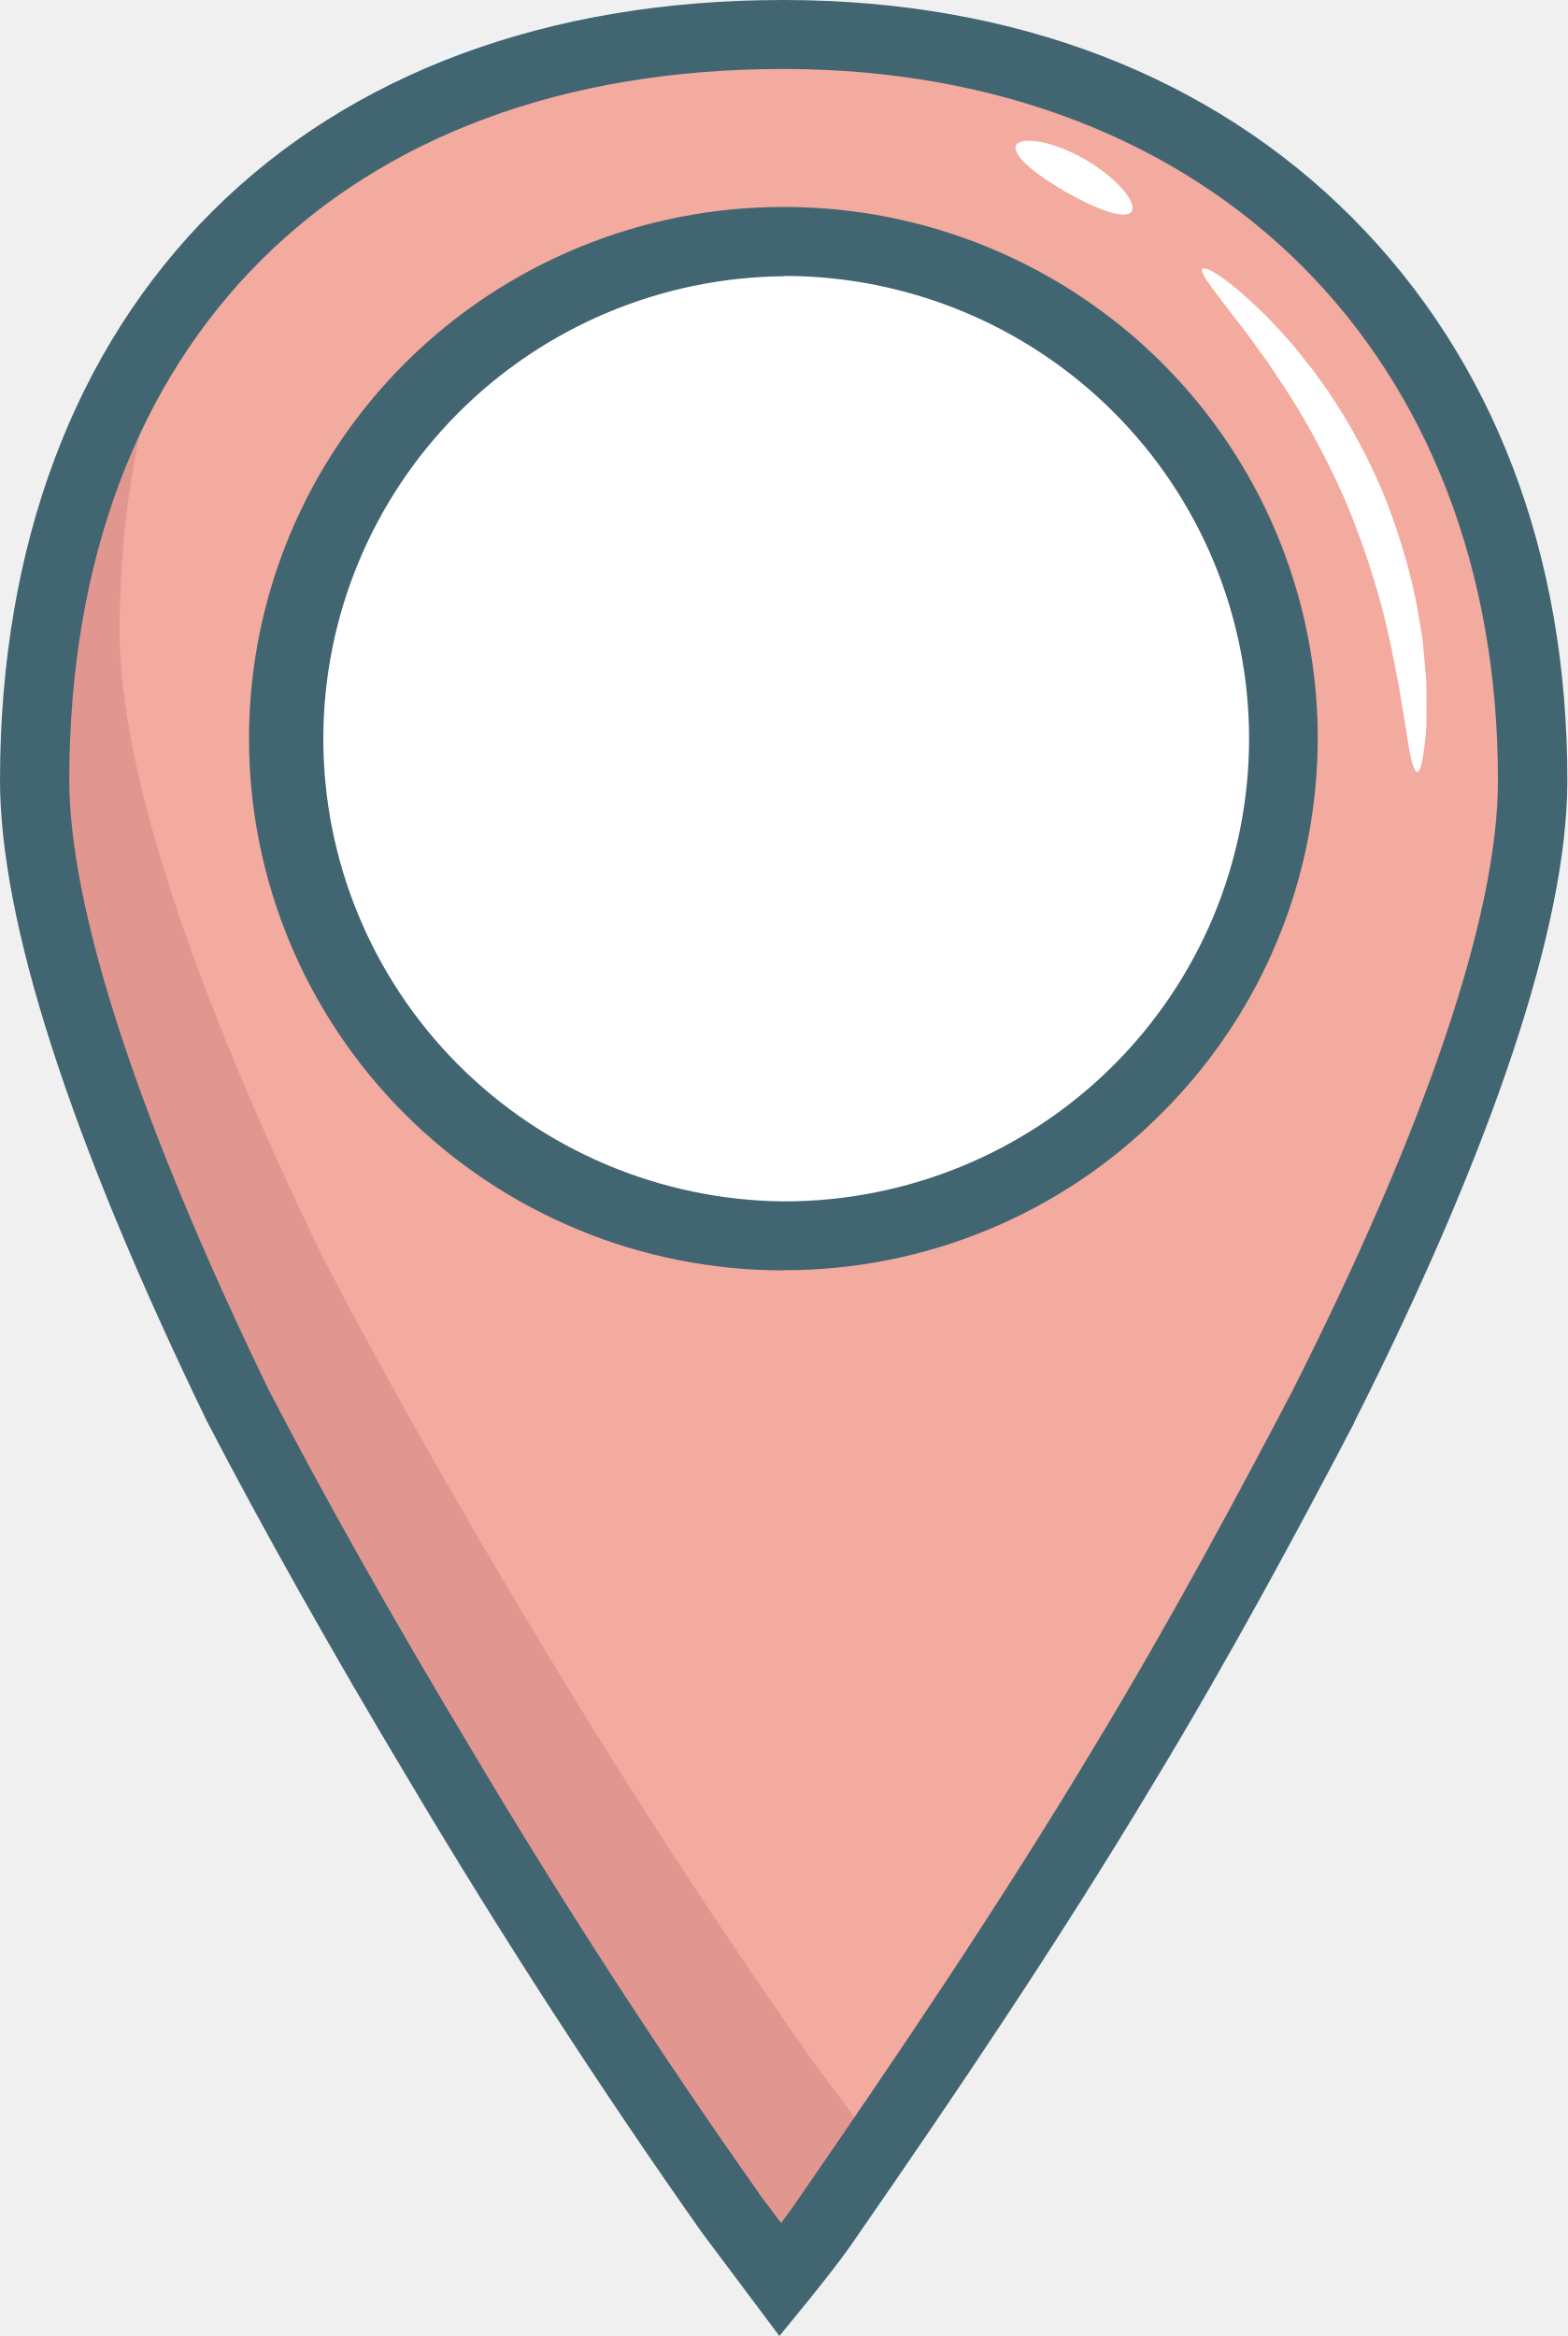
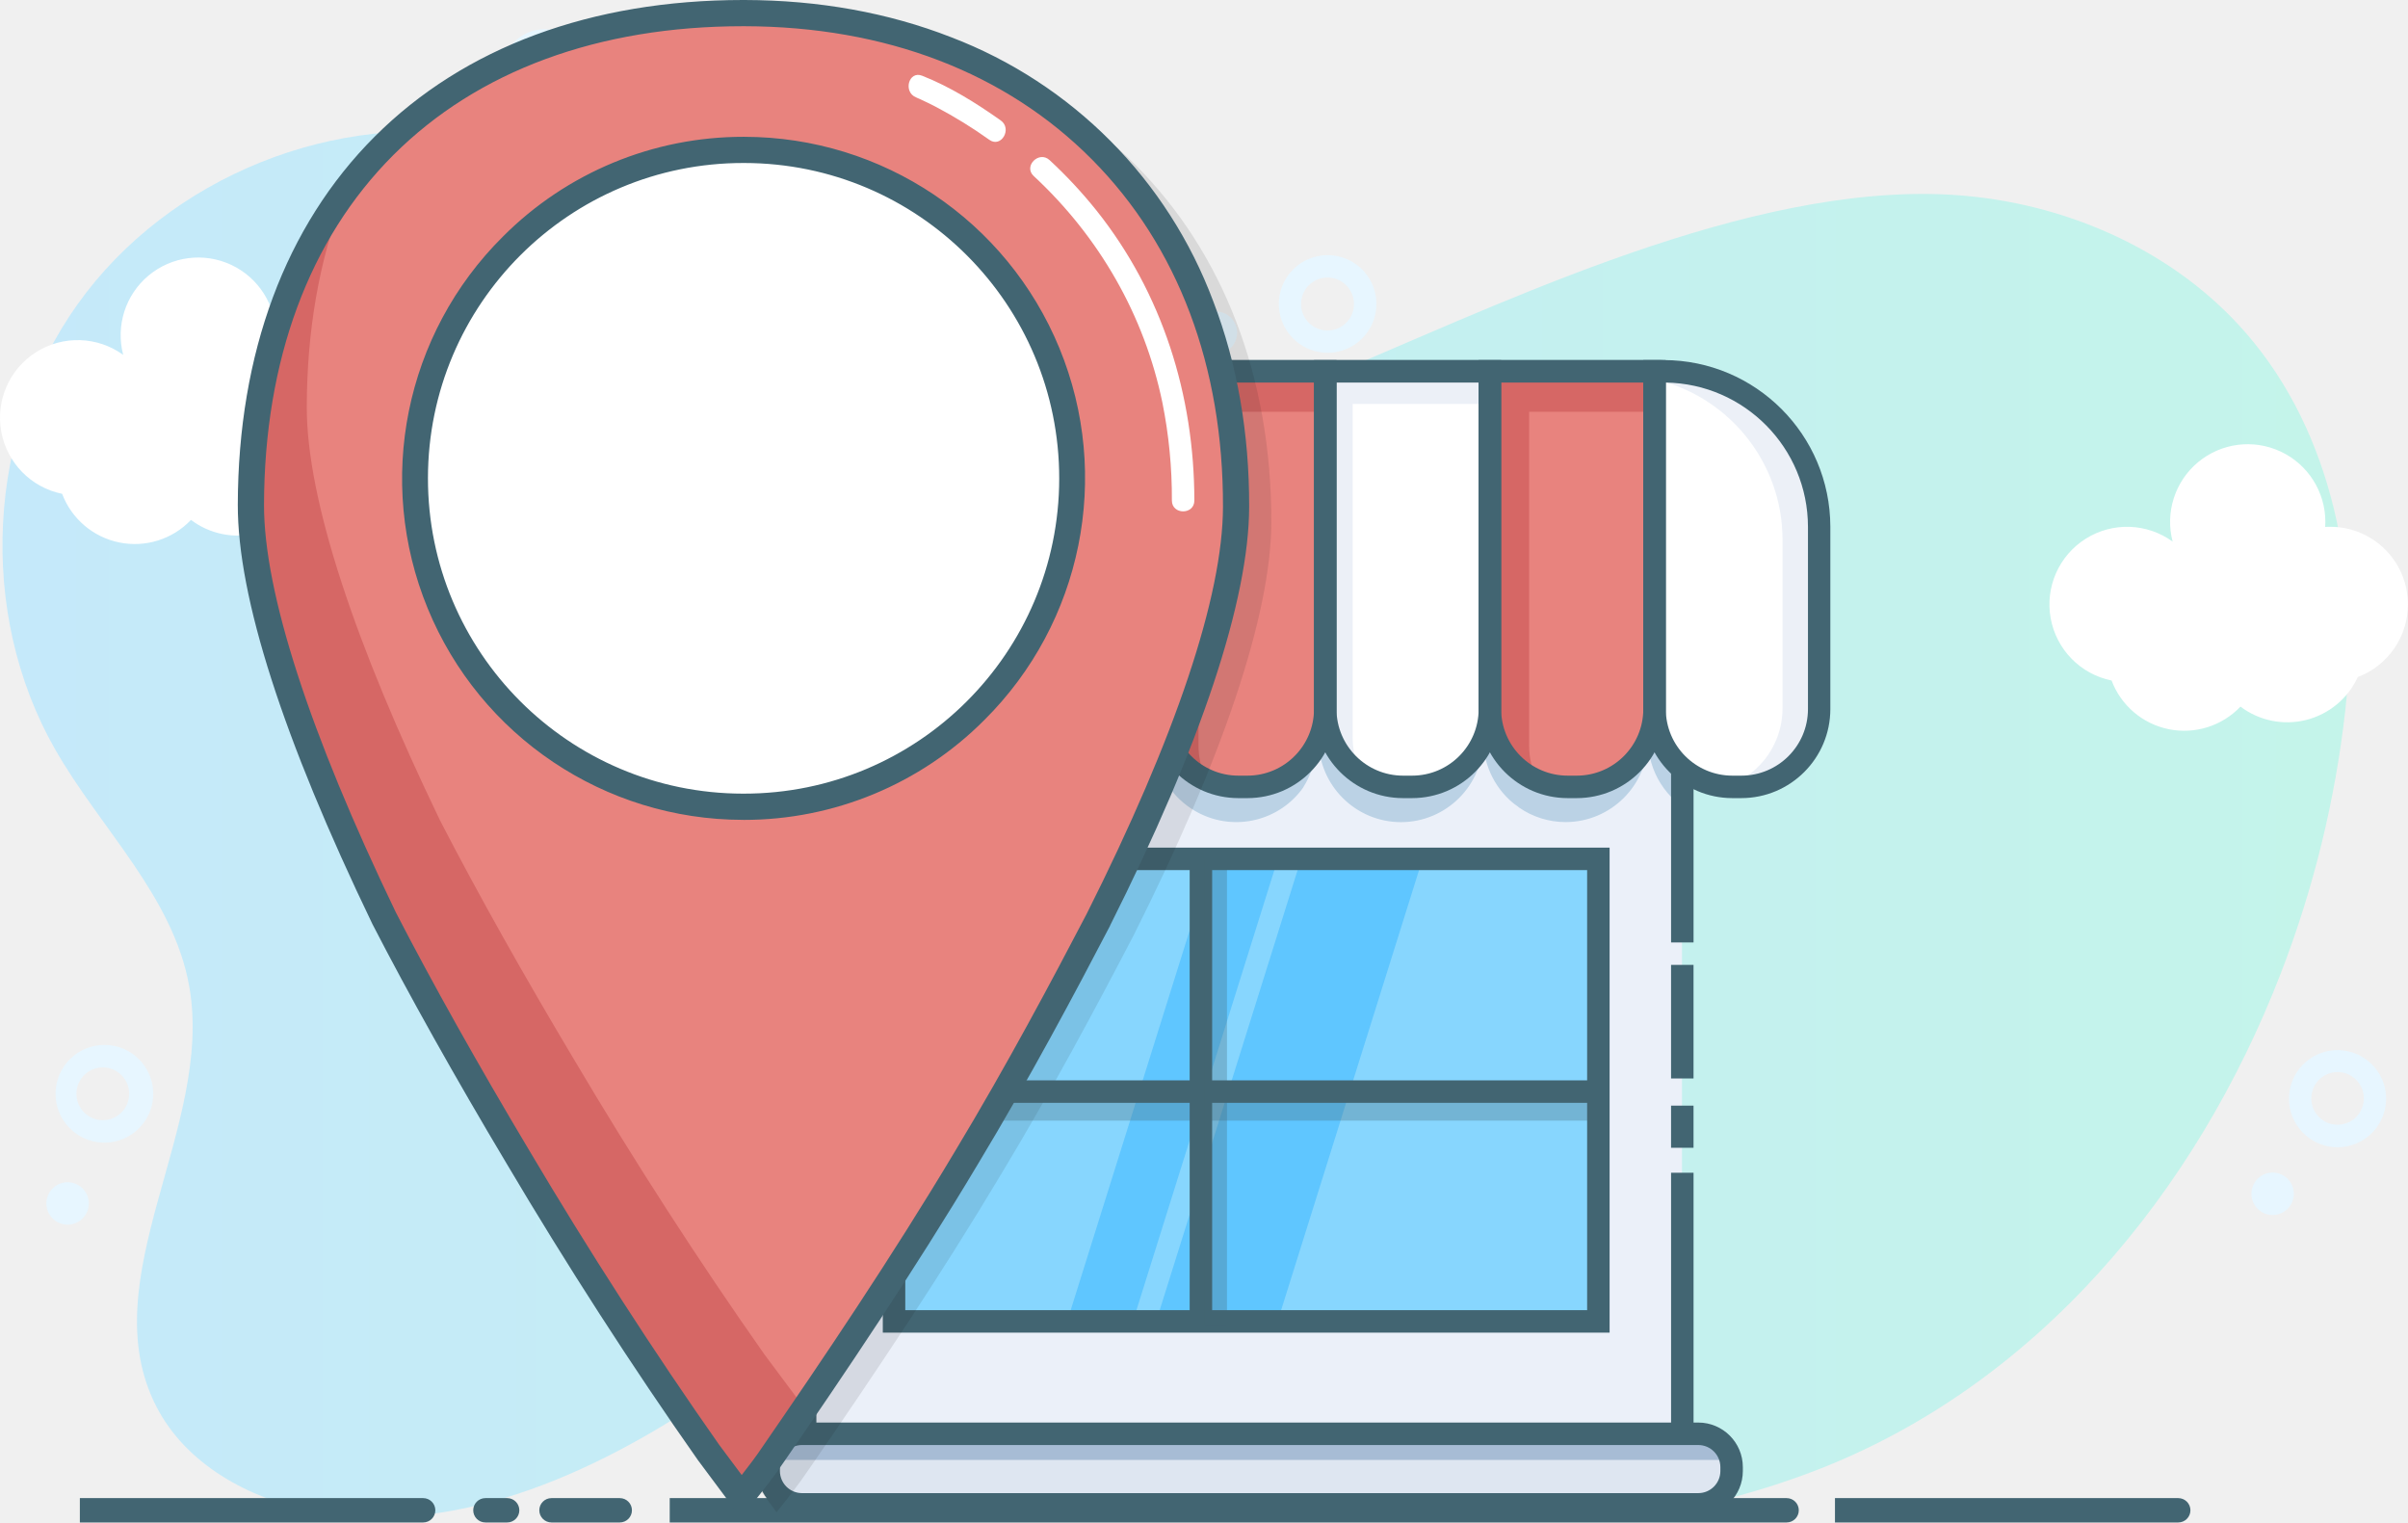
- <svg xmlns="http://www.w3.org/2000/svg" width="53" height="79" viewBox="0 0 53 79" fill="none">
-   <g clip-path="url(#clip0_2_110)">
-     <path d="M16.285 6.849C15.76 6.849 15.248 6.694 14.811 6.404C14.375 6.114 14.035 5.701 13.834 5.218C13.633 4.736 13.581 4.205 13.683 3.692C13.785 3.18 14.038 2.709 14.409 2.34C14.78 1.971 15.253 1.719 15.768 1.617C16.282 1.515 16.816 1.568 17.3 1.767C17.785 1.967 18.2 2.306 18.491 2.74C18.783 3.175 18.938 3.685 18.938 4.208C18.937 4.908 18.658 5.579 18.16 6.074C17.663 6.57 16.988 6.848 16.285 6.849ZM16.285 3.566C16.158 3.566 16.033 3.604 15.927 3.674C15.821 3.745 15.739 3.845 15.69 3.962C15.641 4.079 15.628 4.208 15.653 4.333C15.678 4.457 15.739 4.572 15.829 4.661C15.92 4.751 16.034 4.812 16.159 4.837C16.285 4.862 16.414 4.849 16.532 4.8C16.649 4.752 16.75 4.67 16.821 4.564C16.892 4.459 16.93 4.335 16.93 4.208C16.93 4.123 16.913 4.04 16.881 3.962C16.848 3.884 16.801 3.814 16.741 3.754C16.681 3.694 16.61 3.647 16.532 3.615C16.454 3.583 16.37 3.566 16.285 3.566Z" fill="#E7F6FF" />
-     <path d="M21.019 6.902C21.533 6.902 21.95 6.487 21.95 5.976C21.95 5.464 21.533 5.049 21.019 5.049C20.505 5.049 20.088 5.464 20.088 5.976C20.088 6.487 20.505 6.902 21.019 6.902Z" fill="#E7F6FF" />
-     <g opacity="0.5">
-       <path opacity="0.5" d="M34.509 54.307V56.342C33.918 58.213 32.989 60.403 31.768 62.817C31.266 63.776 30.729 64.787 30.153 65.827C30.547 65.16 30.925 64.509 31.29 63.859C30.865 64.662 30.414 65.497 29.939 66.345V63.179L30.08 62.914L29.939 63.164V63.047C30.151 62.648 30.358 62.26 30.558 61.881C31.882 59.258 32.865 56.903 33.444 54.93C33.804 54.729 34.159 54.52 34.509 54.307Z" fill="#BBD2E5" />
+ <svg xmlns="http://www.w3.org/2000/svg" viewBox="0 0 1286.04 813.04">
+   <defs>
+     <style>.cls-1{fill:url(#linear-gradient);}.cls-2{fill:#e7f6ff;}.cls-3{fill:none;}.cls-19,.cls-4{fill:#426572;}.cls-5{fill:#fff;}.cls-6{fill:#ebf0f9;}.cls-13,.cls-7{opacity:0.5;}.cls-8{fill:#bbd2e5;}.cls-9{fill:#87d6fe;}.cls-10{fill:#37b5ff;}.cls-11{fill:#ef4f43;}.cls-12{fill:#e8837e;}.cls-13{fill:#d9e2ef;}.cls-14{fill:#dd3e3a;}.cls-15{fill:#d66765;}.cls-16{fill:#dee6f1;}.cls-17{fill:#a7bcd5;}.cls-18{fill:#070707;opacity:0.1;}.cls-19{opacity:0.3;}</style>
+     <linearGradient id="linear-gradient" x1="1.32" y1="441.3" x2="1254.6" y2="441.3" gradientUnits="userSpaceOnUse">
+       <stop offset="0" stop-color="#c5e9fa" />
+       <stop offset="1" stop-color="#c4f4ea" />
+     </linearGradient>
+   </defs>
+   <g id="Layer_2" data-name="Layer 2">
+     <g id="Layer_1-2" data-name="Layer 1">
+       <path class="cls-1" d="M1218.18,519.57c-45.45,117.68-130.9,220.78-249.59,266.09a431.14,431.14,0,0,1-47.21,14.95C836.7,822.2,744.06,814.69,666,775.35c-33.13-16.71-63.34-38.79-96.59-55.26S498.19,692.84,462,701c-31.16,7-57.45,27.06-83.92,44.93-62.4,42.13-137.43,75.47-211.32,61-34-6.65-67.48-25.07-83.27-55.86-34.9-68.07,30.92-149,17.59-224.28C92.54,478.58,53.57,442.5,29.35,400c-41.44-72.73-36.53-169.34,12.06-237.5S179.74,58.19,262,73.65C362.31,92.51,438.15,177.4,535.69,207.44c61,18.77,127.23,13.17,185.49-11.55,94.13-39.95,223.45-101.22,329.38-91.24,56.33,5.31,111.58,30.31,148.76,73,47,53.89,61.09,130.4,53.25,201.46A563.35,563.35,0,0,1,1218.18,519.57Z" />
+       <path class="cls-2" d="M1248.42,612.65a26.3,26.3,0,0,1-6.2-.75,25.94,25.94,0,1,1,6.2.75Zm0-40.18a14.09,14.09,0,0,0-3.32,27.77h0a14.08,14.08,0,1,0,3.32-27.77Z" />
+       <circle class="cls-2" cx="1213.76" cy="637.51" r="11.33" transform="translate(308.16 1666.84) rotate(-76.37)" />
+       <path class="cls-2" d="M55.19,610.18a26.09,26.09,0,1,1,1.14,0Zm0-40.17H54.6a14.09,14.09,0,1,0,.61,0Z" />
+       <circle class="cls-2" cx="36.08" cy="642.65" r="11.33" transform="translate(-27.64 2.15) rotate(-2.47)" />
+       <path class="cls-2" d="M709.08,188.38A26.06,26.06,0,1,1,724,183.66,26.07,26.07,0,0,1,709.08,188.38ZM709,148.21a14.14,14.14,0,1,0,2.47.22A14.17,14.17,0,0,0,709,148.21Z" />
+       <circle class="cls-2" cx="649.4" cy="177.7" r="11.33" transform="translate(15.66 405.03) rotate(-35.04)" />
+       <rect class="cls-3" x="713.36" y="175.25" width="44.48" height="44.48" />
+       <rect class="cls-3" x="713.36" y="175.25" width="44.48" height="44.48" />
+       <path class="cls-4" d="M839.66,794.24" />
+       <path class="cls-5" d="M1286,322.77a41.46,41.46,0,0,0-41.46-41.46c-.92,0-1.83,0-2.73.09.06-.9.09-1.81.09-2.73a41.46,41.46,0,1,0-81.56,10.54,41.46,41.46,0,1,0-32.61,74.19,41.46,41.46,0,0,0,68.84,13.94,41.46,41.46,0,0,0,62.66-15.8A41.47,41.47,0,0,0,1286,322.77Z" />
+       <path class="cls-5" d="M191.45,223.07A41.46,41.46,0,0,0,150,181.61c-.92,0-1.83,0-2.73.09.06-.9.09-1.81.09-2.73A41.46,41.46,0,1,0,65.8,189.51,41.46,41.46,0,1,0,33.18,263.7,41.46,41.46,0,0,0,102,277.64a41.46,41.46,0,0,0,62.66-15.8A41.47,41.47,0,0,0,191.45,223.07Z" />
+       <path class="cls-4" d="M954.18,813H357.68V800h596.5a6.5,6.5,0,0,1,0,13Z" />
+       <path class="cls-4" d="M331,813H294.53a6.5,6.5,0,0,1,0-13H331a6.5,6.5,0,1,1,0,13Z" />
+       <path class="cls-4" d="M270.86,813H259.24a6.5,6.5,0,0,1,0-13h11.62a6.5,6.5,0,0,1,0,13Z" />
+       <path class="cls-4" d="M1163.34,813H980V800h183.34a6.5,6.5,0,0,1,0,13Z" />
+       <path class="cls-4" d="M226,813H42.65V800H226a6.5,6.5,0,1,1,0,13Z" />
+       <path class="cls-2" d="M291,61.85a23.12,23.12,0,1,1,23.12-23.12A23.15,23.15,0,0,1,291,61.85Zm0-34.25a11.12,11.12,0,1,0,11.12,11.13A11.14,11.14,0,0,0,291,27.6Z" />
+       <circle class="cls-2" cx="340.16" cy="57.17" r="9.66" />
+       <rect class="cls-6" x="429.85" y="200.93" width="468.45" height="578.68" rx="12" ry="12" />
+       <g class="cls-7">
+         <path class="cls-8" d="M480.27,561.42v21.22c-6.14,19.53-15.79,42.36-28.46,67.56-5.21,10-10.8,20.55-16.77,31.39,4.08-6.88,8-13.76,11.8-20.53-4.42,8.39-9.1,17.09-14,25.95v-33q.74-1.38,1.47-2.76c-.49.87-1,1.74-1.47,2.61v-1.22q3.31-6.24,6.43-12.25c13.76-27.36,24-51.94,30-72.52C472.95,565.82,476.63,563.65,480.27,561.42Z" />
+       </g>
+       <rect class="cls-9" x="478.18" y="459.28" width="376.16" height="247.05" />
+       <g class="cls-7">
+         <polygon class="cls-10" points="682.27 459.29 604.84 706.33 569.72 706.33 647.15 459.29 682.27 459.29" />
+         <polygon class="cls-10" points="759.55 459.29 682.11 706.33 617.26 706.33 694.69 459.29 759.55 459.29" />
+       </g>
+       <path class="cls-8" d="M900.39,222.08v209c-.24-.19-.47-.39-.7-.59a43.69,43.69,0,0,1-4-3.94c-.24-.26-.47-.52-.7-.78v2.16A44.15,44.15,0,0,1,881.82,407a43.41,43.41,0,0,1-1.67-12,44.1,44.1,0,0,1-44,44,43.69,43.69,0,0,1-24.84-7.75q-1.36-1.09-2.62-2.3c.5.53,1,1,1.56,1.54a44,44,0,0,1-18.05-35.45,44.1,44.1,0,0,1-44,44,44.09,44.09,0,0,1-44-44,43.48,43.48,0,0,1-1,9.15c-.24-1-.45-2.08-.6-3.14a43.56,43.56,0,0,1-6.53,19.33l0,.07a43.82,43.82,0,0,1-55.92,13.66,44.35,44.35,0,0,1-23-30.31h0a43.71,43.71,0,0,1-.89-8.76,43.71,43.71,0,0,1-.89,8.76h0a44,44,0,0,1-78.9,16.64l0-.07a43.59,43.59,0,0,1-6.7-23.25,43.82,43.82,0,0,1-.51,6.66,43.71,43.71,0,0,1-.89-8.76,43.56,43.56,0,0,1-.31,5.16h0A44.12,44.12,0,0,1,484.46,439a43.58,43.58,0,0,1-20.1-4.89,44.54,44.54,0,0,1-15.72-13.66l0-.07a43.48,43.48,0,0,1-6-15.46c-.13.7-.27,1.4-.43,2.08a43.41,43.41,0,0,1-1.67-12,43.64,43.64,0,0,1-8.54,26l-.7.93a41.7,41.7,0,0,1-4,4.49v-202c1.55-.57,3.12-1.09,4.72-1.56l1.53-.44c2.07-.59,4.18-1.1,6.32-1.53v-1.17h87.93v19h4.19V220.61h-2.09v-.84H615v14.8h.7v-14.8H702.2v19h5.58V220.61h-3.49v-.84H878.06v1.17l2.09.45v17.36h4.19v-16.3A84.86,84.86,0,0,1,895,226.19l.7.3c1.36.59,2.7,1.21,4,1.88v-.22a8.39,8.39,0,0,0-4-7.15l-.06,0h.06C897.27,221.3,898.84,221.66,900.39,222.08Z" />
+       <path class="cls-4" d="M886.47,783H442a18,18,0,0,1-18-18V210.28a18,18,0,0,1,18-18H886.47a18,18,0,0,1,18,18v293h-12v-293a6,6,0,0,0-6-6H442a6,6,0,0,0-6,6V765a6,6,0,0,0,6,6H886.47a6,6,0,0,0,6-6V626.25h12V765A18,18,0,0,1,886.47,783Z" />
+       <path class="cls-5" d="M887.83,200.37h4.89a83,83,0,0,1,83,83v97.35a41.52,41.52,0,0,1-41.52,41.52h-4.89a41.52,41.52,0,0,1-41.52-41.52V200.37A0,0,0,0,1,887.83,200.37Z" />
+       <path class="cls-11" d="M445.38,200.37h87.93a0,0,0,0,1,0,0v180.4a41.52,41.52,0,0,1-41.52,41.52H486.9a41.52,41.52,0,0,1-41.52-41.52V200.37A0,0,0,0,1,445.38,200.37Z" />
+       <path class="cls-12" d="M618.45,200.37h87.93a0,0,0,0,1,0,0v180.4a41.52,41.52,0,0,1-41.52,41.52H660a41.52,41.52,0,0,1-41.52-41.52V200.37a0,0,0,0,1,0,0Z" />
+       <path class="cls-12" d="M798.5,200.37h87.93a0,0,0,0,1,0,0v180.4a41.52,41.52,0,0,1-41.52,41.52H840a41.52,41.52,0,0,1-41.52-41.52V200.37A0,0,0,0,1,798.5,200.37Z" />
+       <path class="cls-5" d="M441.89,200.37h4.89a0,0,0,0,1,0,0v180.4a41.52,41.52,0,0,1-41.52,41.52h-4.89a41.52,41.52,0,0,1-41.52-41.52V283.42A83,83,0,0,1,441.89,200.37Z" />
+       <path class="cls-13" d="M372.8,288.3v90A44.13,44.13,0,0,0,408,421.42a43.3,43.3,0,0,1-8.72.88,44.1,44.1,0,0,1-44-44v-90a87.93,87.93,0,0,1,87.93-87.93v1.73A88,88,0,0,0,372.8,288.3Z" />
+       <path class="cls-13" d="M952,288.3v90a44.13,44.13,0,0,1-35.24,43.09,43.3,43.3,0,0,0,8.72.88,44.1,44.1,0,0,0,44-44v-90a87.93,87.93,0,0,0-87.93-87.93v1.73A88,88,0,0,1,952,288.3Z" />
+       <path class="cls-14" d="M464.22,219.91v178a43.47,43.47,0,0,0,4.6,19.51,44,44,0,0,1-21.35-37.65v-178H535.4v18.14Z" />
+       <path class="cls-15" d="M640.08,219.91v178a43.47,43.47,0,0,0,4.6,19.51,44,44,0,0,1-21.35-37.65v-178h87.93v18.14Z" />
+       <path class="cls-15" d="M816.65,219.91v178a43.47,43.47,0,0,0,4.6,19.51,44,44,0,0,1-21.35-37.65v-178h87.93v18.14Z" />
+       <path class="cls-5" d="M533.31,200.37h87.93a0,0,0,0,1,0,0v180.4a41.52,41.52,0,0,1-41.52,41.52h-4.89a41.52,41.52,0,0,1-41.52-41.52V200.37a0,0,0,0,1,0,0Z" />
+       <path class="cls-13" d="M548,215.72v178a43.47,43.47,0,0,0,4.6,19.51,44,44,0,0,1-21.35-37.65v-178h87.93v18.14Z" />
+       <path class="cls-5" d="M707.78,200.37h87.93a0,0,0,0,1,0,0v180.4a41.52,41.52,0,0,1-41.52,41.52H749.3a41.52,41.52,0,0,1-41.52-41.52V200.37a0,0,0,0,1,0,0Z" />
+       <path class="cls-13" d="M722.43,215.72v178a43.47,43.47,0,0,0,4.6,19.51,44,44,0,0,1-21.35-37.65v-178h87.93v18.14Z" />
+       <path class="cls-4" d="M402.46,426.2h-4.89A47.58,47.58,0,0,1,350,378.68V281.33a89.15,89.15,0,0,1,89-89H450v186.4A47.58,47.58,0,0,1,402.46,426.2ZM438,204.29a77.14,77.14,0,0,0-75.93,77v97.35a35.56,35.56,0,0,0,35.52,35.52h4.89A35.56,35.56,0,0,0,438,378.68Z" />
+       <path class="cls-4" d="M490.39,426.2H485.5A47.58,47.58,0,0,1,438,378.68V192.28h99.93v186.4A47.58,47.58,0,0,1,490.39,426.2ZM450,204.28v174.4A35.56,35.56,0,0,0,485.5,414.2h4.89a35.56,35.56,0,0,0,35.52-35.52V204.28Z" />
+       <path class="cls-4" d="M578.32,426.2h-4.89a47.58,47.58,0,0,1-47.52-47.52V192.28h99.93v186.4A47.58,47.58,0,0,1,578.32,426.2ZM537.91,204.28v174.4a35.56,35.56,0,0,0,35.52,35.52h4.89a35.56,35.56,0,0,0,35.52-35.52V204.28Z" />
+       <path class="cls-4" d="M666.26,426.2h-4.89a47.58,47.58,0,0,1-47.52-47.52V192.28h99.93v186.4A47.58,47.58,0,0,1,666.26,426.2ZM625.85,204.28v174.4a35.56,35.56,0,0,0,35.52,35.52h4.89a35.56,35.56,0,0,0,35.52-35.52V204.28Z" />
+       <path class="cls-4" d="M754.19,426.2H749.3a47.58,47.58,0,0,1-47.52-47.52V192.28h99.93v186.4A47.58,47.58,0,0,1,754.19,426.2ZM713.78,204.28v174.4A35.56,35.56,0,0,0,749.3,414.2h4.89a35.56,35.56,0,0,0,35.52-35.52V204.28Z" />
+       <path class="cls-4" d="M842.12,426.2h-4.89a47.58,47.58,0,0,1-47.52-47.52V192.28h99.93v186.4A47.58,47.58,0,0,1,842.12,426.2ZM801.71,204.28v174.4a35.56,35.56,0,0,0,35.52,35.52h4.89a35.56,35.56,0,0,0,35.52-35.52V204.28Z" />
+       <path class="cls-4" d="M930.05,426.2h-4.89a47.58,47.58,0,0,1-47.52-47.52V192.28h10.89a89.15,89.15,0,0,1,89,89v97.35A47.58,47.58,0,0,1,930.05,426.2ZM889.65,204.29V378.68a35.56,35.56,0,0,0,35.52,35.52h4.89a35.56,35.56,0,0,0,35.52-35.52V281.33A77.14,77.14,0,0,0,889.65,204.29Z" />
+       <path class="cls-5" d="M509.12,242.24V282c0,3.86,6,3.87,6,0V242.24c0-3.86-6-3.87-6,0Z" />
+       <path class="cls-5" d="M509.12,294.59v16.05c0,3.86,6,3.87,6,0V294.59c0-3.86-6-3.87-6,0Z" />
+       <rect class="cls-16" x="409.09" y="764.96" width="514.28" height="37.69" rx="17.8" ry="17.8" />
+       <path class="cls-17" d="M421.45,767.75H913.32a11.2,11.2,0,0,1,11.2,11.2v.66a0,0,0,0,1,0,0H410.24a0,0,0,0,1,0,0V779a11.2,11.2,0,0,1,11.2-11.2Z" />
+       <path class="cls-4" d="M907,809.34H428.34a23.82,23.82,0,0,1-23.8-23.8v-2.09a23.82,23.82,0,0,1,23.8-23.8H907a23.82,23.82,0,0,1,23.8,23.8v2.09A23.82,23.82,0,0,1,907,809.34ZM428.34,771.65a11.81,11.81,0,0,0-11.8,11.8v2.09a11.81,11.81,0,0,0,11.8,11.8H907a11.81,11.81,0,0,0,11.8-11.8v-2.09a11.81,11.81,0,0,0-11.8-11.8Z" />
+       <path class="cls-4" d="M859.64,711.64H471.48v-259H859.64Zm-376.16-12H847.64v-235H483.48Z" />
+       <path class="cls-18" d="M416.42,15.36C254.18,15,153.12,117.1,152.77,277.87c-.11,49.68,26,127.2,71.14,220.84C244.29,538.22,269,582.11,295.26,626c32,54.13,67,108.29,102,158.05l17.48,23.44c5.86-7.31,11.72-14.61,17.59-23.36,35.2-51.07,70.38-103.61,102.64-157.61,26.42-43.8,49.89-87.58,70.43-127,47-93.44,73.45-170.84,73.56-220.52C679.26,122.62,574.27,15.7,416.42,15.36Zm-.91,423.83C319,439,240.29,359.91,240.5,263.43s79.3-175.21,175.76-175,175.21,79.3,175,175.76S512,439.4,415.5,439.19Z" />
+       <path class="cls-5" d="M570.81,252.32c-.21,96.49-79.31,175.22-175.77,175-83.54-.18-153.81-59.52-171-138.11a174.31,174.31,0,0,1-2.62-30.58c.21-96.45,79.31-175.21,175.76-175,83.42.18,153.6,59.37,170.92,137.74a.4.4,0,0,0,0,.13A174.18,174.18,0,0,1,570.81,252.32Z" />
+       <path class="cls-12" d="M397.7,5.7c-162.23-.35-263.3,101.74-263.64,262.51-.11,49.68,26,127.2,71.14,220.84,20.37,39.52,45.12,83.41,71.34,127.32,32,54.13,67,108.29,102,158.05L396,797.85c5.86-7.31,11.72-14.61,17.59-23.36,35.2-51.07,70.38-103.61,102.64-157.61,26.42-43.8,49.89-87.58,70.43-127,47-93.44,73.45-170.84,73.56-220.52C660.55,113,555.55,6,397.7,5.7Zm-.91,423.83c-96.46-.21-175.21-79.28-175-175.76s79.3-175.21,175.76-175,175.21,79.3,175,175.76S493.25,429.74,396.79,429.53Z" />
+       <path class="cls-15" d="M576.54,513.19c-18,34.21-38.16,71-60.37,107.82-32.25,54-67.44,106.53-102.63,157.6-5.86,8.76-11.72,16-17.6,23.37l-17.48-23.44c-35-49.76-69.93-103.92-102-158-26.24-43.92-51-87.81-71.35-127.32C160,399.54,133.9,322,134,272.33c.14-66.34,17.44-122.67,49.11-166C170.58,139,163.93,176.2,163.84,217.21c-.11,49.68,26,127.21,71.14,220.84,20.38,39.51,45.12,83.4,71.35,127.32,32,54.12,67,108.28,102,158l17.48,23.44c5.87-7.32,11.73-14.61,17.6-23.37,35.19-51.06,70.38-103.61,102.63-157.6C556.67,548.23,566.83,530.56,576.54,513.19Z" />
+       <path class="cls-4" d="M395.75,810.59l-23-30.85c-35-49.78-70.36-104.59-102.26-158.51-27.35-45.78-52.09-89.94-71.54-127.67l-.08-.17C151.08,394.23,126.91,318.9,127,269.5c.17-80.95,25.47-148.93,73.17-196.61S315.87,0,396.83,0h.84c39.66.08,76.73,6.76,110.19,19.83A241.6,241.6,0,0,1,648,161c12.79,33.39,19.23,70.27,19.14,109.64-.11,49.85-25.8,127.19-74.3,223.65l0,.09c-18.28,35.09-42.83,81.28-70.65,127.39C487.7,679.49,450.82,734,419.3,779.76c-5.9,8.81-11.87,16.26-17.65,23.47Zm-11.62-39,12,16.08c3.91-5,7.73-10,11.59-15.79,31.45-45.63,68.17-99.93,102.45-157.3,27.62-45.79,52-91.71,70.21-126.61,47.51-94.5,72.68-169.66,72.78-217.35.16-75-24-139.12-69.9-185.39C537.2,38.79,473,14.16,397.64,14h-.81C319.66,14,255.1,37.78,210.08,82.79S141.18,192.36,141,269.52c-.1,46.6,24.25,121.88,70.41,217.7,19.32,37.46,43.9,81.32,71.09,126.85C314.23,667.68,349.36,722.15,384.14,771.61Zm13-333.78h-.4A182.17,182.17,0,0,1,268.58,126.35,181.1,181.1,0,0,1,397.11,73.06h.4A182.18,182.18,0,0,1,525.66,384.54,181.09,181.09,0,0,1,397.13,437.83Zm-.37-14h.37a168.38,168.38,0,0,0,.36-336.77h-.37a168.38,168.38,0,0,0-.36,336.77Z" />
+       <path class="cls-5" d="M552.08,94c34.91,32.41,59.08,74.3,68.73,121.05a259.15,259.15,0,0,1,5.06,52.23c0,7.72,12,7.73,12,0-.06-56.28-17.08-110.73-52.31-154.92a245.8,245.8,0,0,0-25-26.85c-5.65-5.25-14.16,3.22-8.49,8.49Z" />
+       <path class="cls-5" d="M489.25,52l.7.29c-1.92-.77,1,.45,1.44.65,2.93,1.33,5.81,2.76,8.66,4.24a247,247,0,0,1,28.36,17.5c6.31,4.47,12.32-5.93,6.06-10.36-13.07-9.26-27.07-18-42-23.89-7.18-2.84-10.3,8.76-3.19,11.57Z" />
+       <rect class="cls-4" x="635.37" y="458.44" width="12" height="248.96" />
+       <rect class="cls-4" x="538.3" y="576.92" width="315.57" height="12" />
+       <rect class="cls-19" x="533.54" y="586.43" width="320.32" height="12" />
+       <rect class="cls-19" x="643.3" y="458.44" width="12" height="248.96" />
+       <rect class="cls-4" x="892.46" y="590.42" width="12" height="22.5" />
+       <rect class="cls-4" x="892.46" y="515.25" width="12" height="60.66" />
    </g>
-     <path d="M43.301 24.756C43.282 34.005 35.665 41.55 26.379 41.531C18.336 41.514 11.57 35.825 9.918 28.293C9.747 27.325 9.662 26.344 9.665 25.361C9.685 16.118 17.301 8.567 26.586 8.587C34.621 8.604 41.375 14.278 43.042 21.79C43.041 21.794 43.041 21.798 43.042 21.802C43.216 22.777 43.303 23.766 43.301 24.756Z" fill="white" />
-     <path d="M26.559 1.042C10.941 1.008 1.21 10.793 1.172 26.203C1.162 30.965 3.683 38.394 8.021 47.366C9.983 51.154 12.373 55.365 14.884 59.569C17.967 64.759 21.334 69.95 24.701 74.719L26.385 76.965C26.949 76.264 27.514 75.566 28.078 74.726C31.467 69.831 34.853 64.794 37.953 59.62C40.496 55.422 42.758 51.224 44.734 47.446C49.254 38.491 51.806 31.072 51.817 26.309C51.865 11.322 41.757 1.075 26.559 1.042ZM26.471 41.66C17.184 41.641 9.601 34.062 9.621 24.815C9.642 15.568 17.258 8.025 26.544 8.045C35.831 8.065 43.414 15.646 43.394 24.891C43.373 34.137 35.757 41.685 26.471 41.66Z" fill="#F3AA9F" />
-     <path d="M43.777 49.684C42.039 52.962 40.103 56.49 37.965 60.016C34.86 65.19 31.472 70.228 28.089 75.122C27.525 75.955 26.961 76.66 26.395 77.362L24.706 75.117C21.339 70.348 17.972 65.157 14.898 59.969C12.372 55.76 9.99 51.552 8.035 47.766C3.683 38.791 1.162 31.36 1.172 26.598C1.185 20.239 2.846 14.839 5.899 10.69C4.692 13.82 4.057 17.384 4.044 21.314C4.034 26.076 6.555 33.507 10.894 42.477C12.855 46.263 15.237 50.476 17.756 54.68C20.84 59.868 24.206 65.059 27.572 69.828L29.256 72.074C29.822 71.373 30.386 70.675 30.95 69.835C34.338 64.94 37.726 59.903 40.826 54.729C41.864 53.042 42.843 51.349 43.777 49.684Z" fill="#E1978F" />
-     <path d="M26.357 79L23.749 75.519C20.371 70.736 16.96 65.472 13.881 60.293C11.245 55.898 8.86 51.656 6.98 48.03L6.967 48.001C2.333 38.429 -0.01 31.135 -0 26.329C0.017 18.432 2.511 11.795 7.198 7.131C11.884 2.466 18.546 0 26.476 0H26.558C34.316 0.017 40.953 2.566 45.735 7.371C50.517 12.175 53.017 18.752 53.002 26.438C52.992 31.292 50.491 38.783 45.795 48.101V48.116C44.031 51.487 41.663 55.923 38.979 60.354C35.655 65.894 32.098 71.129 29.058 75.519C28.481 76.377 27.898 77.1 27.336 77.8L26.357 79ZM25.655 74.167L26.414 75.179C26.646 74.872 26.877 74.552 27.108 74.209C30.13 69.823 33.668 64.634 36.959 59.15C39.611 54.775 41.954 50.383 43.703 47.043C48.243 38.054 50.646 30.929 50.656 26.434C50.688 12.05 41 2.365 26.553 2.333H26.476C11.62 2.333 2.375 11.522 2.343 26.329C2.333 30.721 4.66 37.858 9.071 46.973C10.925 50.554 13.285 54.747 15.902 59.1C18.943 64.225 22.316 69.433 25.655 74.156V74.167ZM26.504 42.962H26.464C21.674 42.957 17.081 41.058 13.698 37.682C10.314 34.306 8.416 29.73 8.421 24.961C8.426 20.192 10.334 15.621 13.725 12.252C17.116 8.883 21.712 6.994 26.502 6.999H26.543C30.114 7.003 33.604 8.062 36.57 10.043C39.537 12.023 41.846 14.836 43.204 18.124C44.563 21.412 44.911 25.028 44.204 28.513C43.496 31.998 41.765 35.196 39.23 37.701C37.562 39.369 35.579 40.693 33.395 41.595C31.21 42.497 28.869 42.96 26.504 42.957V42.962ZM26.504 9.342C22.364 9.38 18.407 11.043 15.492 13.969C12.576 16.895 10.939 20.848 10.934 24.969C10.93 29.09 12.559 33.047 15.468 35.979C18.377 38.911 22.331 40.582 26.471 40.629H26.506C30.674 40.633 34.674 38.989 37.625 36.057C40.576 33.125 42.236 29.147 42.24 24.996C42.244 20.846 40.592 16.864 37.648 13.927C34.703 10.989 30.706 9.336 26.538 9.332L26.504 9.342Z" fill="#426572" />
-     <path d="M46.731 16.574C47.217 17.75 47.596 18.967 47.863 20.21C47.92 20.497 47.963 20.779 48.01 21.044C48.057 21.308 48.109 21.58 48.126 21.838L48.194 22.585C48.213 22.825 48.241 23.053 48.238 23.273C48.238 23.713 48.246 24.106 48.238 24.458C48.229 24.81 48.188 25.106 48.157 25.35C48.094 25.838 48.015 26.105 47.928 26.105C47.841 26.105 47.749 25.838 47.659 25.363C47.612 25.125 47.577 24.835 47.521 24.5C47.466 24.165 47.396 23.785 47.332 23.366C47.305 23.157 47.252 22.94 47.208 22.713L47.071 22.008C47.033 21.763 46.956 21.517 46.904 21.26C46.852 21.003 46.783 20.739 46.713 20.47C46.395 19.311 46.007 18.172 45.55 17.059C45.074 15.955 44.526 14.883 43.909 13.851L43.482 13.165L43.054 12.527C42.92 12.316 42.778 12.125 42.642 11.938C42.506 11.752 42.381 11.568 42.254 11.398C41.234 10.042 40.531 9.232 40.658 9.094C40.786 8.955 41.701 9.554 42.943 10.813C43.099 10.97 43.251 11.147 43.414 11.322C43.576 11.497 43.748 11.687 43.904 11.892C44.06 12.097 44.239 12.303 44.406 12.523L44.908 13.221C45.621 14.279 46.231 15.402 46.731 16.574Z" fill="white" />
-     <path d="M36.69 5.389C37.804 6.032 38.471 6.881 38.263 7.159C38.056 7.437 37.092 7.094 36.045 6.492C34.999 5.891 34.229 5.251 34.355 4.928C34.48 4.604 35.578 4.743 36.69 5.389Z" fill="white" />
  </g>
-   <defs>
-     <clipPath id="clip0_2_110">
-       <rect width="53" height="79" fill="white" />
-     </clipPath>
-   </defs>
</svg>
